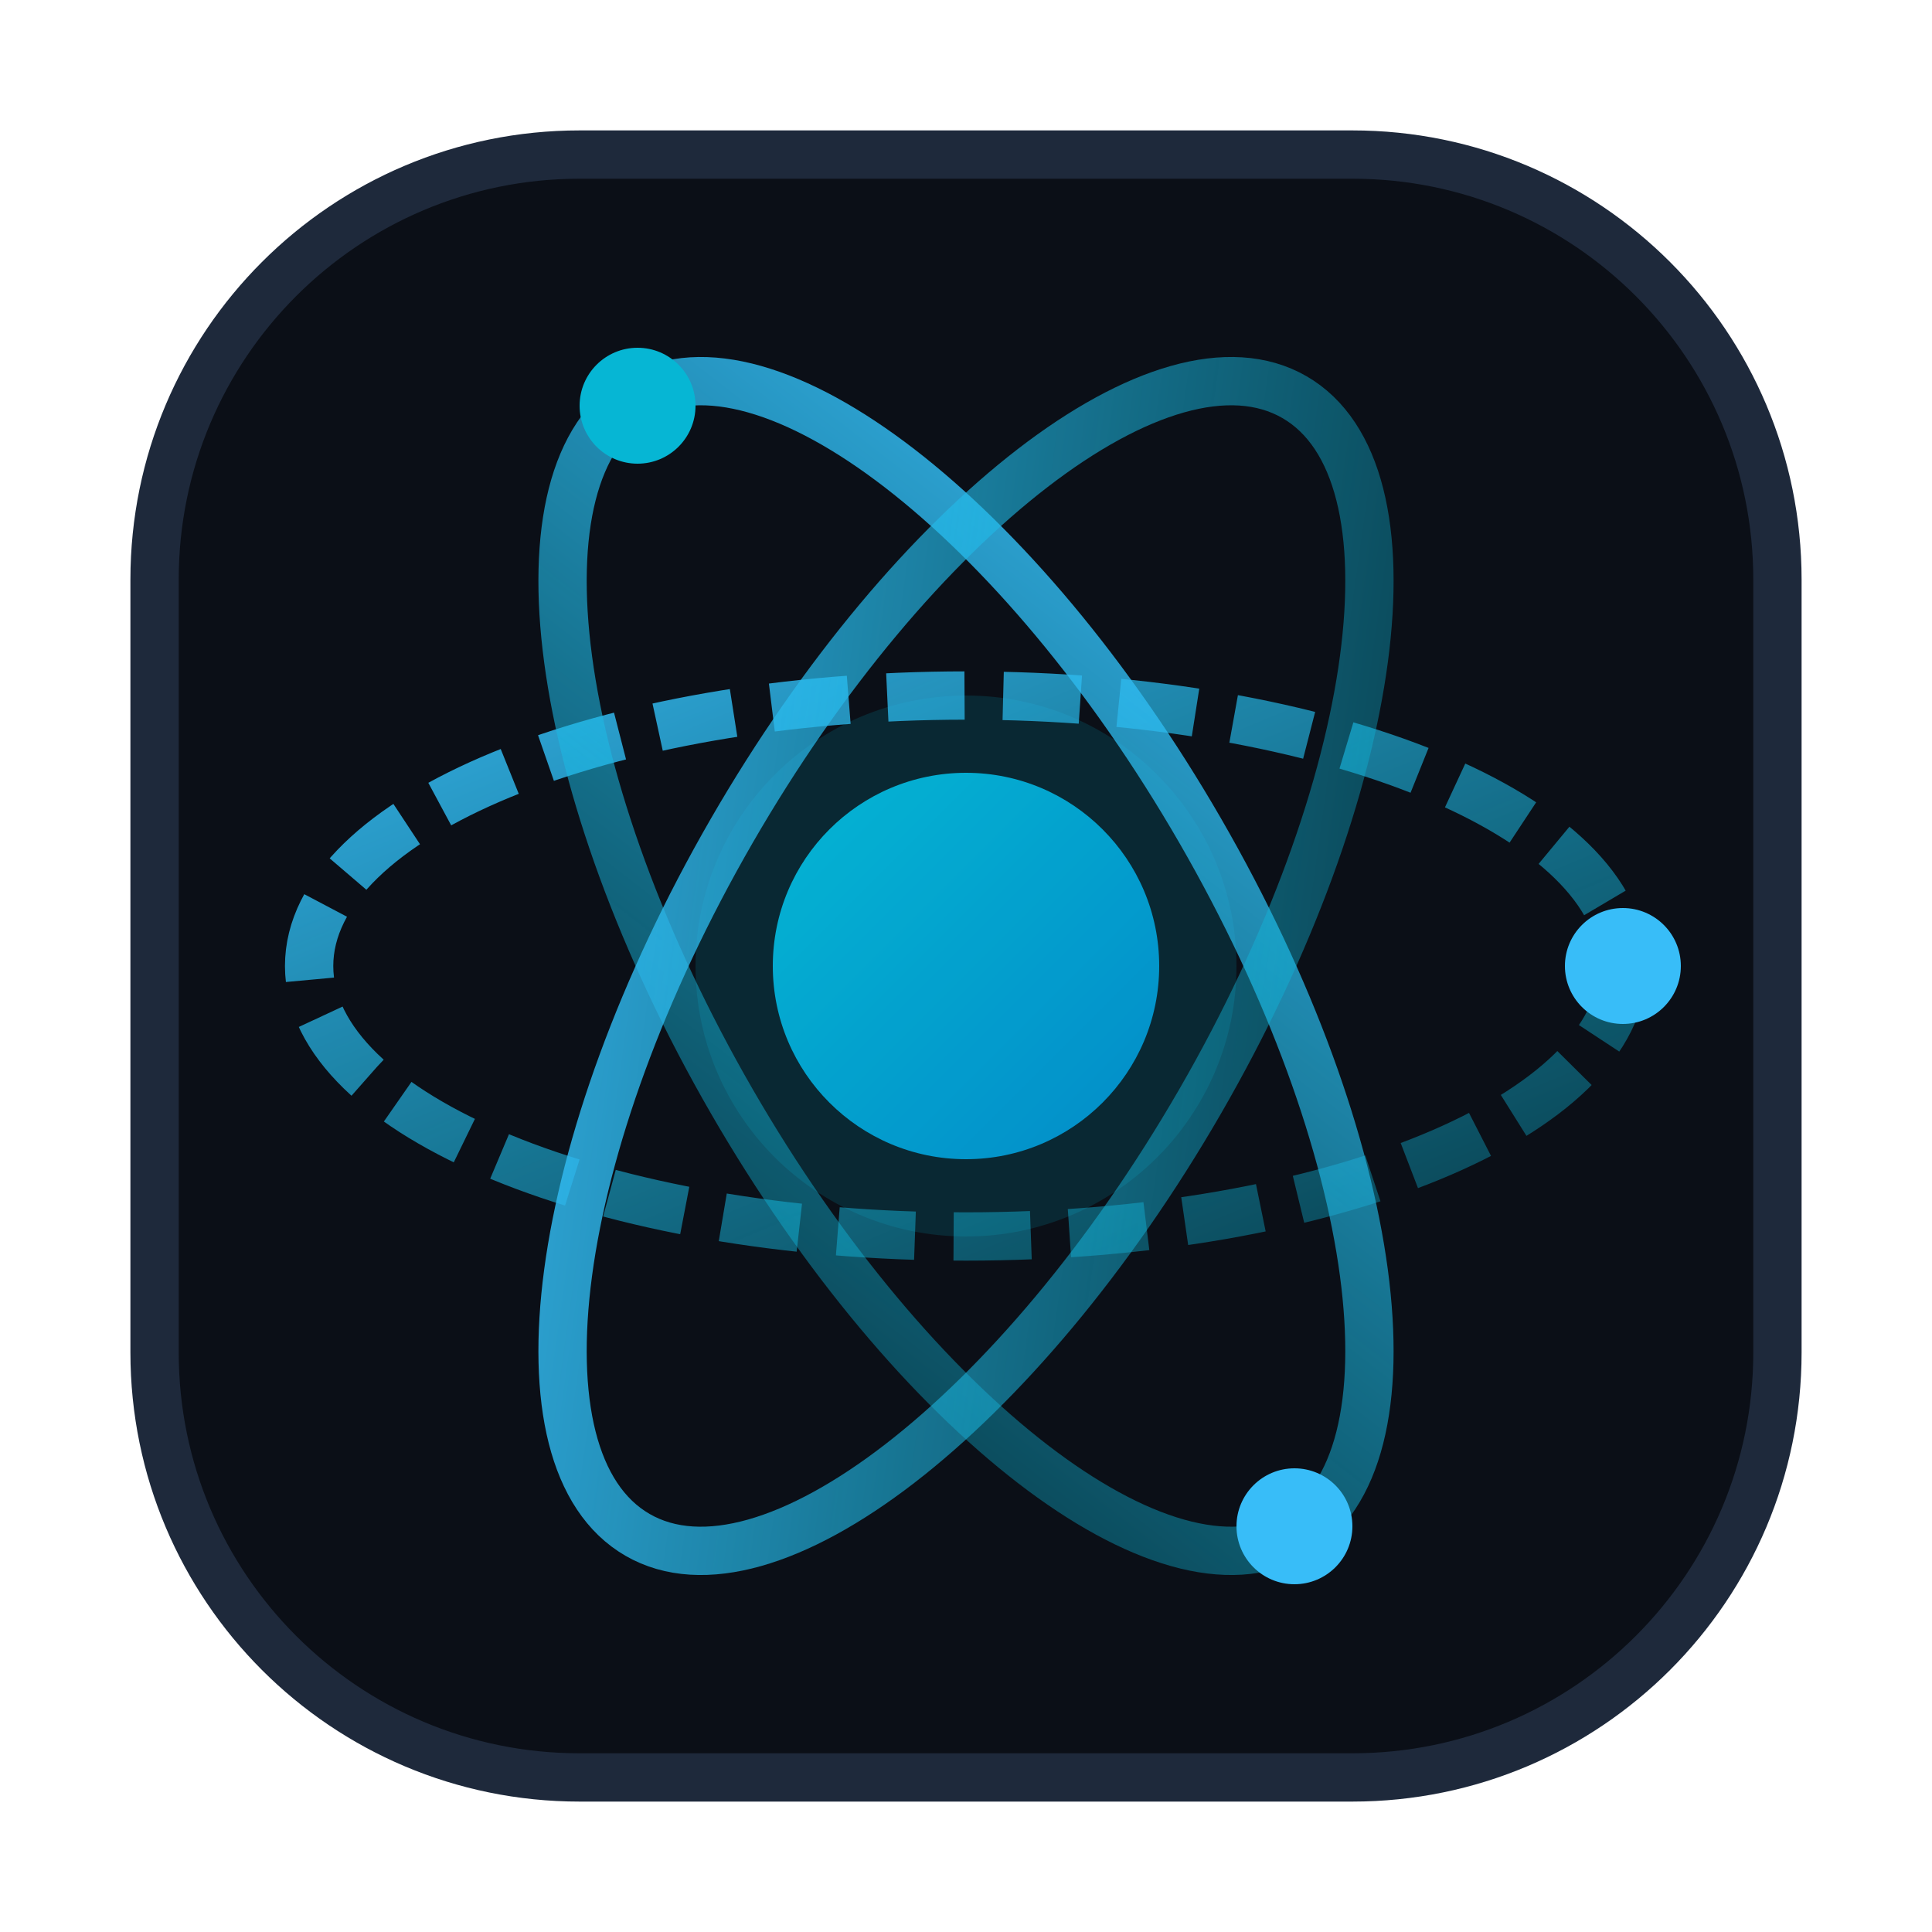
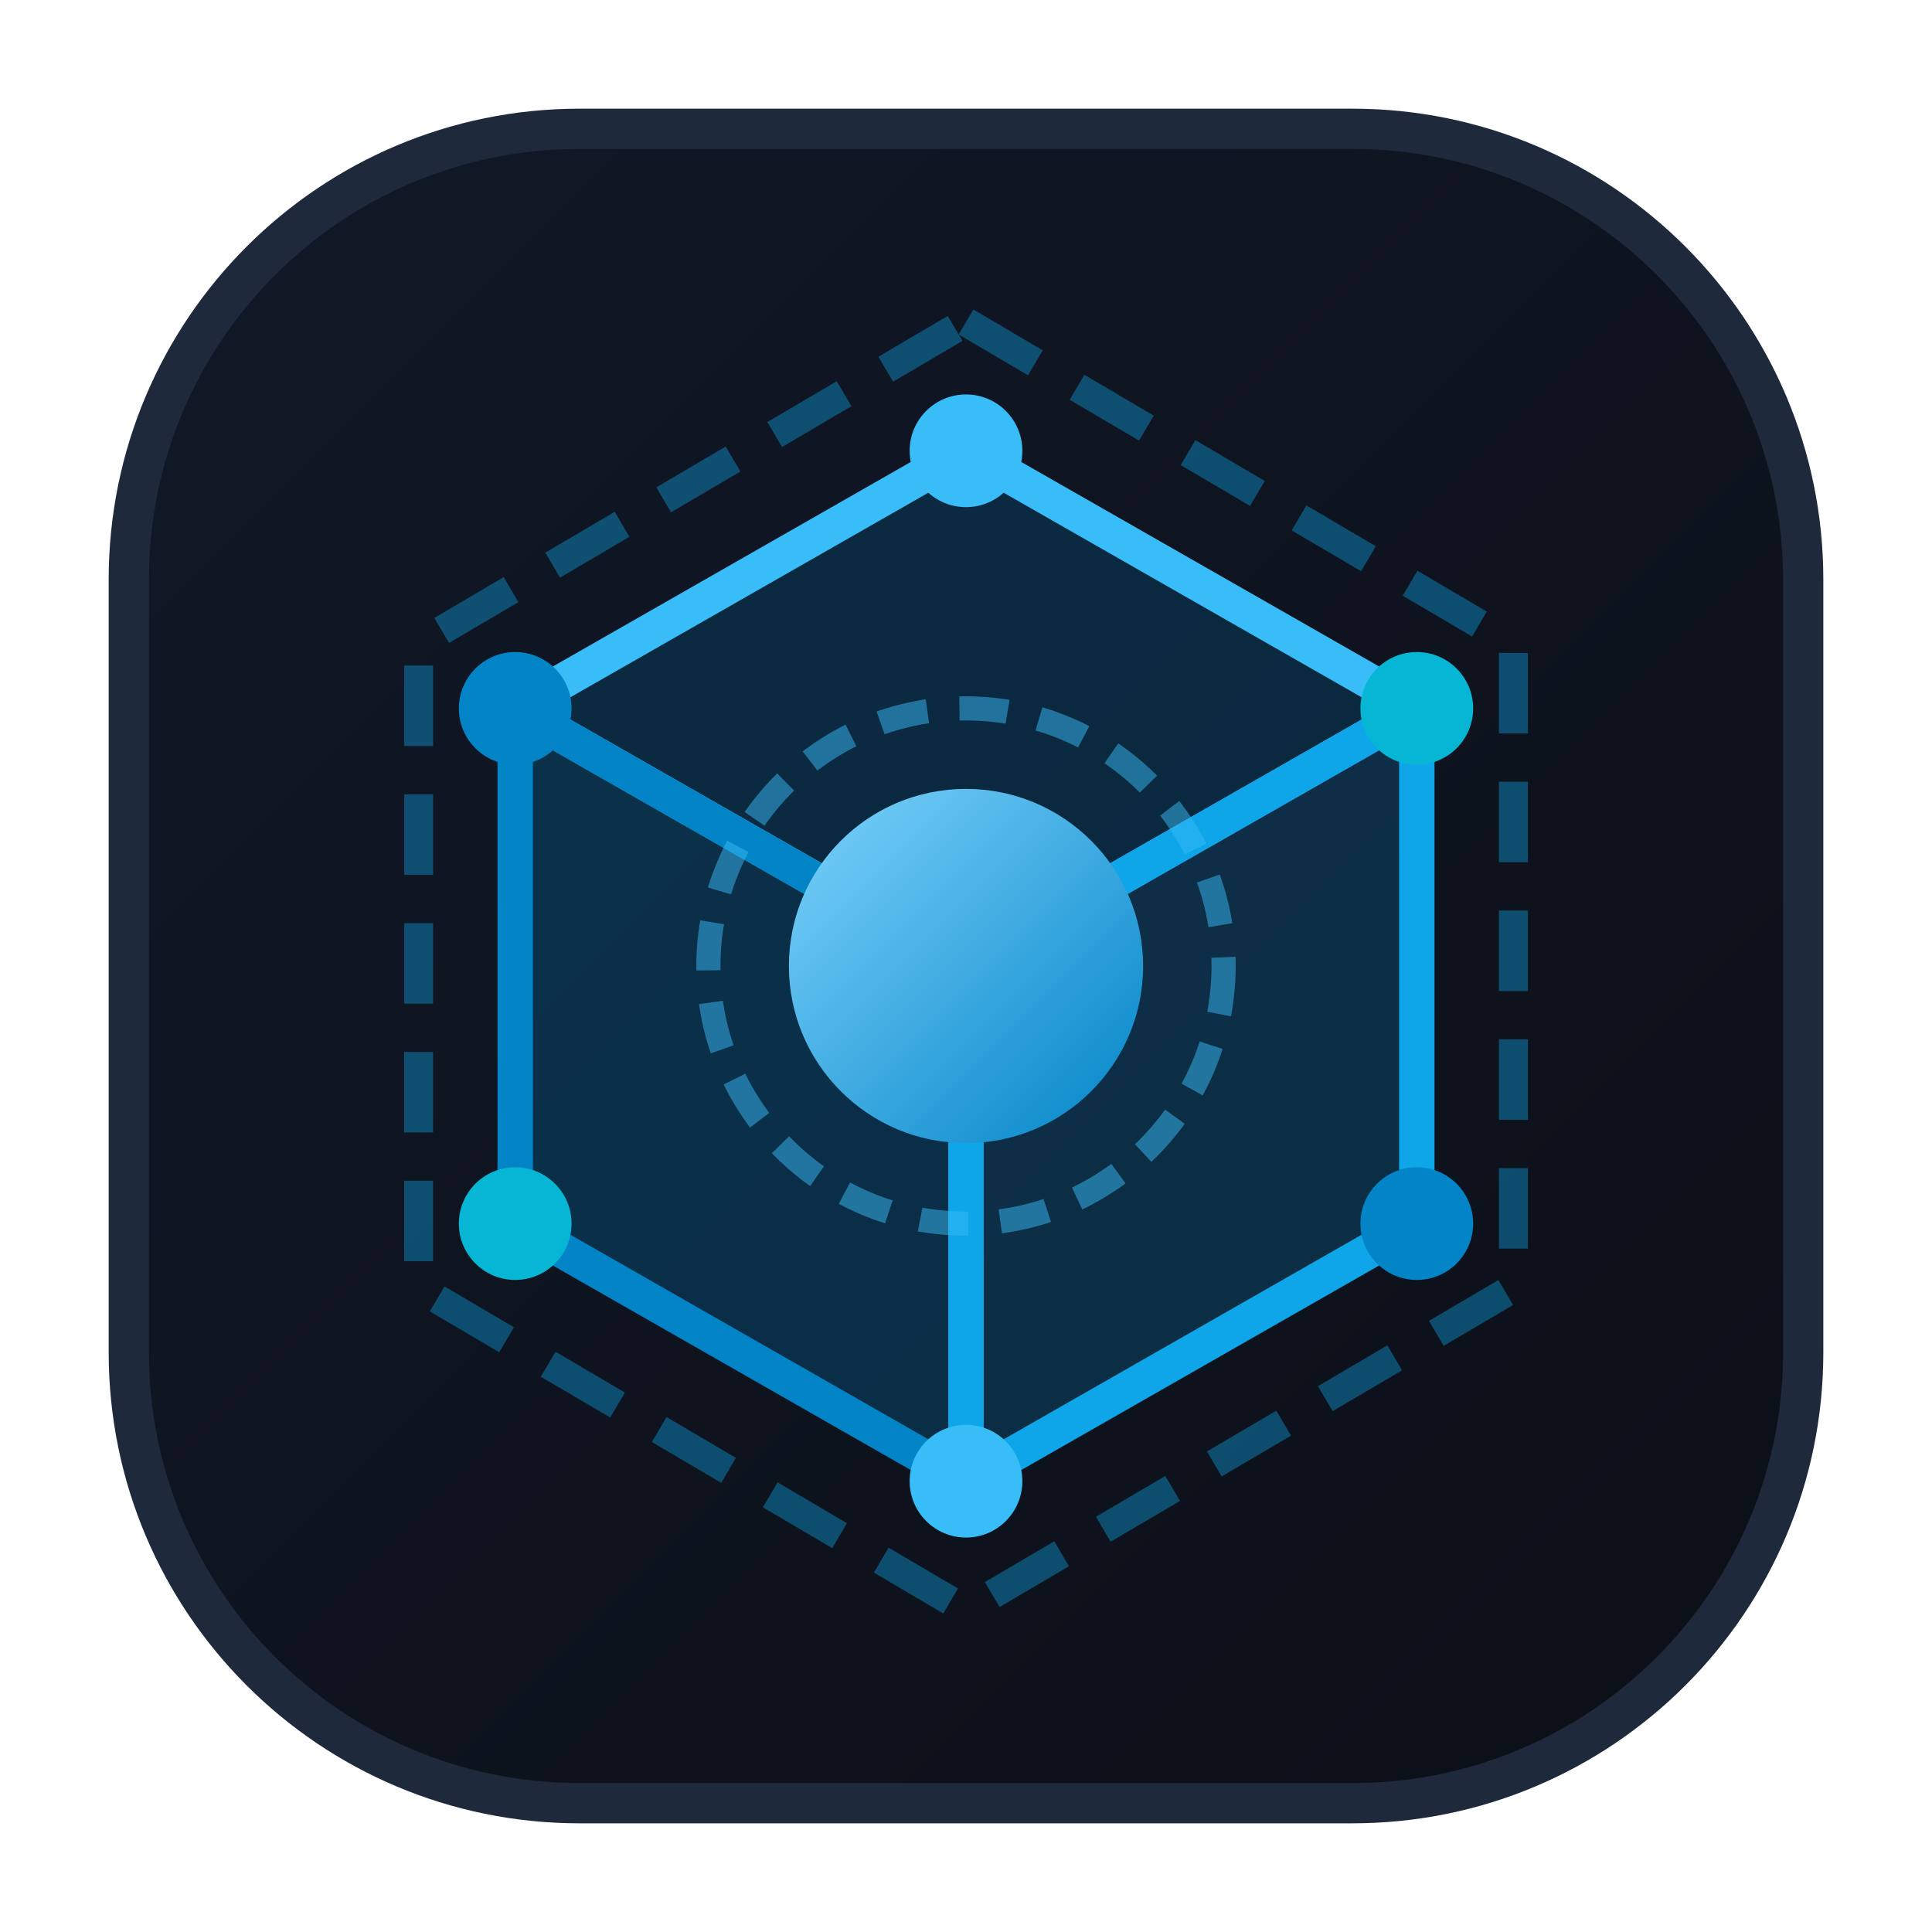
- <svg xmlns="http://www.w3.org/2000/svg" viewBox="0 0 100 100" fill="none">
+ <svg xmlns="http://www.w3.org/2000/svg" viewBox="0 0 120 120" fill="none">
  <defs>
-     <linearGradient id="acGrad" x1="0%" y1="0%" x2="100%" y2="100%">
-       <stop offset="0%" stop-color="#06b6d4" />
+     <linearGradient id="bgGrad" x1="0%" y1="0%" x2="100%" y2="100%">
+       <stop offset="0%" stop-color="#111827" />
+       <stop offset="100%" stop-color="#0b0f17" />
+     </linearGradient>
+     <linearGradient id="cyanGrad" x1="0%" y1="0%" x2="100%" y2="100%">
+       <stop offset="0%" stop-color="#38bdf8" />
      <stop offset="100%" stop-color="#0284c7" />
    </linearGradient>
-     <linearGradient id="orbitGrad" x1="0%" y1="0%" x2="100%" y2="100%">
-       <stop offset="0%" stop-color="#38bdf8" stop-opacity="0.9" />
-       <stop offset="100%" stop-color="#06b6d4" stop-opacity="0.3" />
+     <linearGradient id="tealGrad" x1="0%" y1="0%" x2="100%" y2="100%">
+       <stop offset="0%" stop-color="#06b6d4" />
+       <stop offset="100%" stop-color="#0891b2" />
+     </linearGradient>
+     <linearGradient id="coreGlow" x1="0%" y1="0%" x2="100%" y2="100%">
+       <stop offset="0%" stop-color="#7dd3fc" />
+       <stop offset="100%" stop-color="#0284c7" />
    </linearGradient>
  </defs>
-   <rect x="8" y="8" width="84" height="84" rx="22" fill="#0b0f17" stroke="#1e293b" stroke-width="2.5" />
-   <circle cx="50" cy="50" r="10" fill="url(#acGrad)" />
-   <circle cx="50" cy="50" r="14" fill="#06b6d4" fill-opacity="0.15" />
-   <ellipse cx="50" cy="50" rx="34" ry="14" stroke="url(#orbitGrad)" stroke-width="2.5" stroke-dasharray="4 2" />
-   <ellipse cx="50" cy="50" rx="34" ry="14" stroke="url(#orbitGrad)" stroke-width="2.5" transform="rotate(60 50 50)" />
-   <ellipse cx="50" cy="50" rx="34" ry="14" stroke="url(#orbitGrad)" stroke-width="2.5" transform="rotate(-60 50 50)" />
-   <circle cx="84" cy="50" r="3" fill="#38bdf8" />
-   <circle cx="33" cy="21" r="3" fill="#06b6d4" />
-   <circle cx="67" cy="79" r="3" fill="#38bdf8" />
+   <rect x="8" y="8" width="104" height="104" rx="28" fill="url(#bgGrad)" stroke="#1e293b" stroke-width="2.5" />
+   <polygon points="60,20 94,40 94,80 60,100 26,80 26,40" stroke="#0ea5e9" stroke-width="1.8" stroke-dasharray="5 3" stroke-opacity="0.4" fill="none" />
+   <polygon points="60,28 88,44 60,60 32,44" fill="#0369a1" fill-opacity="0.25" stroke="#38bdf8" stroke-width="2.2" stroke-linejoin="round" />
+   <polygon points="32,44 60,60 60,92 32,76" fill="#075985" fill-opacity="0.4" stroke="#0284c7" stroke-width="2.2" stroke-linejoin="round" />
+   <polygon points="60,60 88,44 88,76 60,92" fill="#0c4a6e" fill-opacity="0.5" stroke="#0ea5e9" stroke-width="2.2" stroke-linejoin="round" />
+   <circle cx="60" cy="60" r="11" fill="url(#coreGlow)" />
+   <circle cx="60" cy="60" r="16" stroke="#38bdf8" stroke-width="1.5" stroke-opacity="0.5" stroke-dasharray="3 2" />
+   <circle cx="60" cy="28" r="3.5" fill="#38bdf8" />
+   <circle cx="88" cy="44" r="3.5" fill="#06b6d4" />
+   <circle cx="88" cy="76" r="3.5" fill="#0284c7" />
+   <circle cx="60" cy="92" r="3.5" fill="#38bdf8" />
+   <circle cx="32" cy="76" r="3.5" fill="#06b6d4" />
+   <circle cx="32" cy="44" r="3.5" fill="#0284c7" />
</svg>
